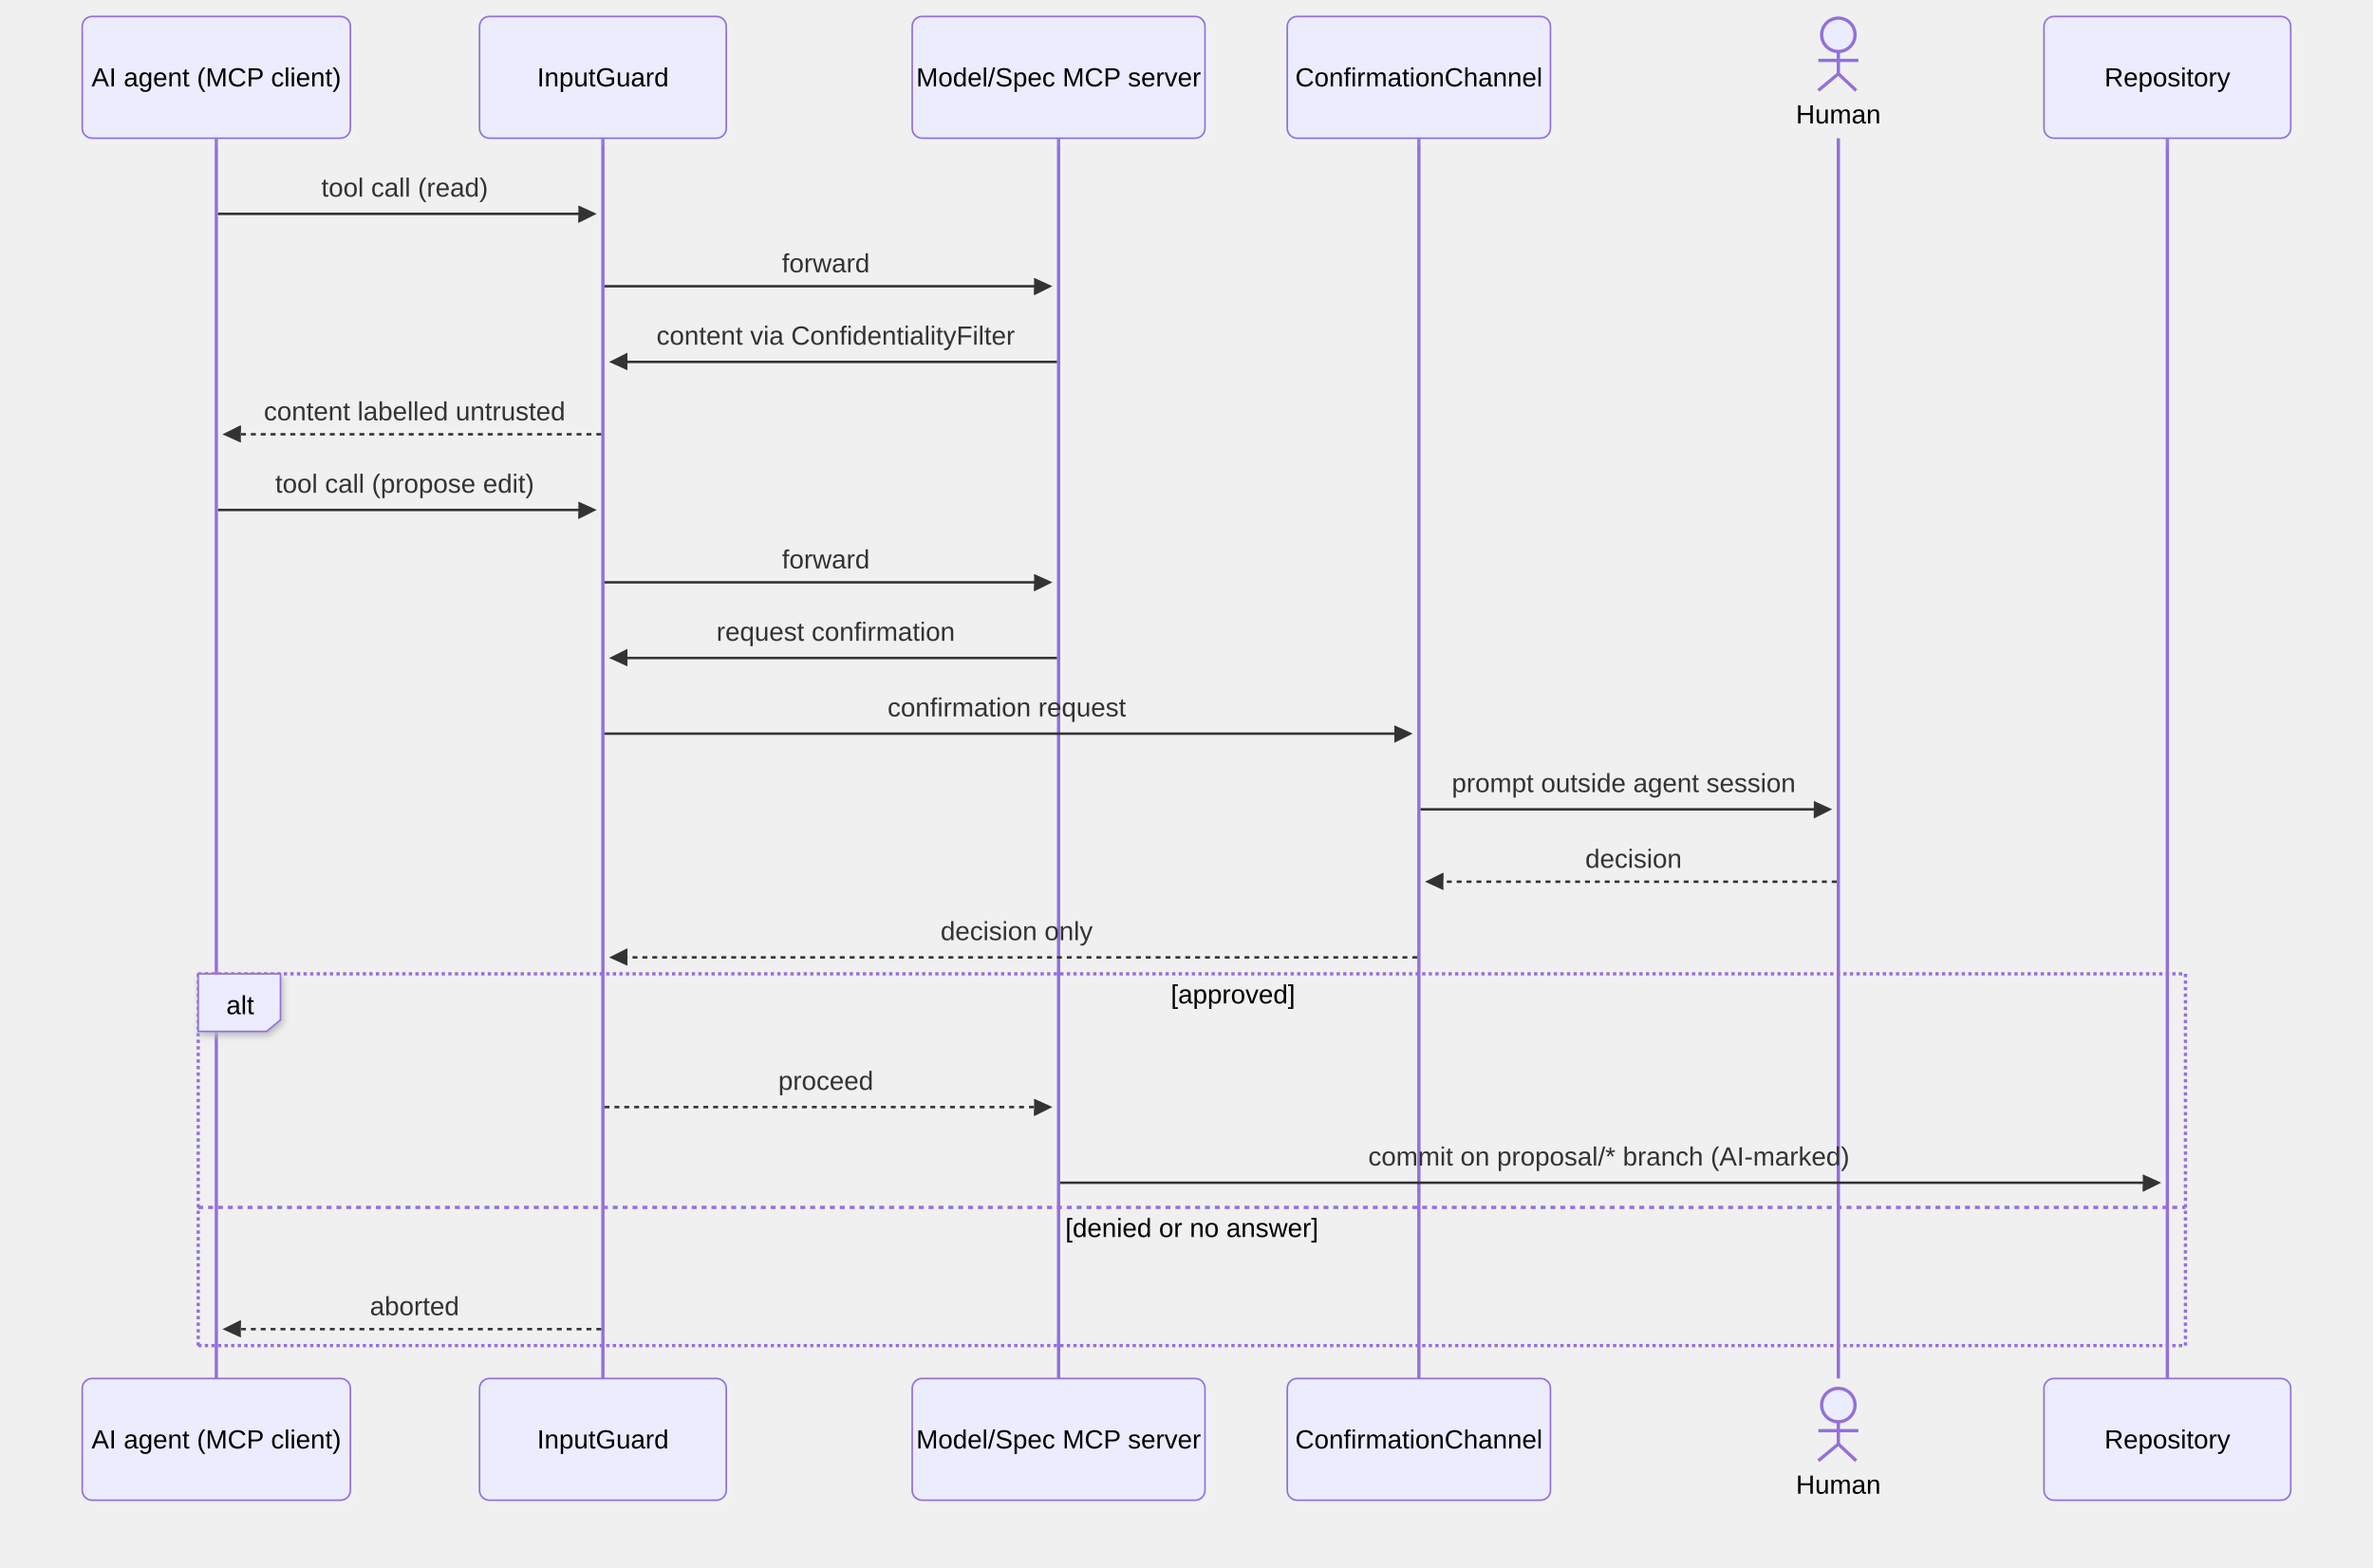
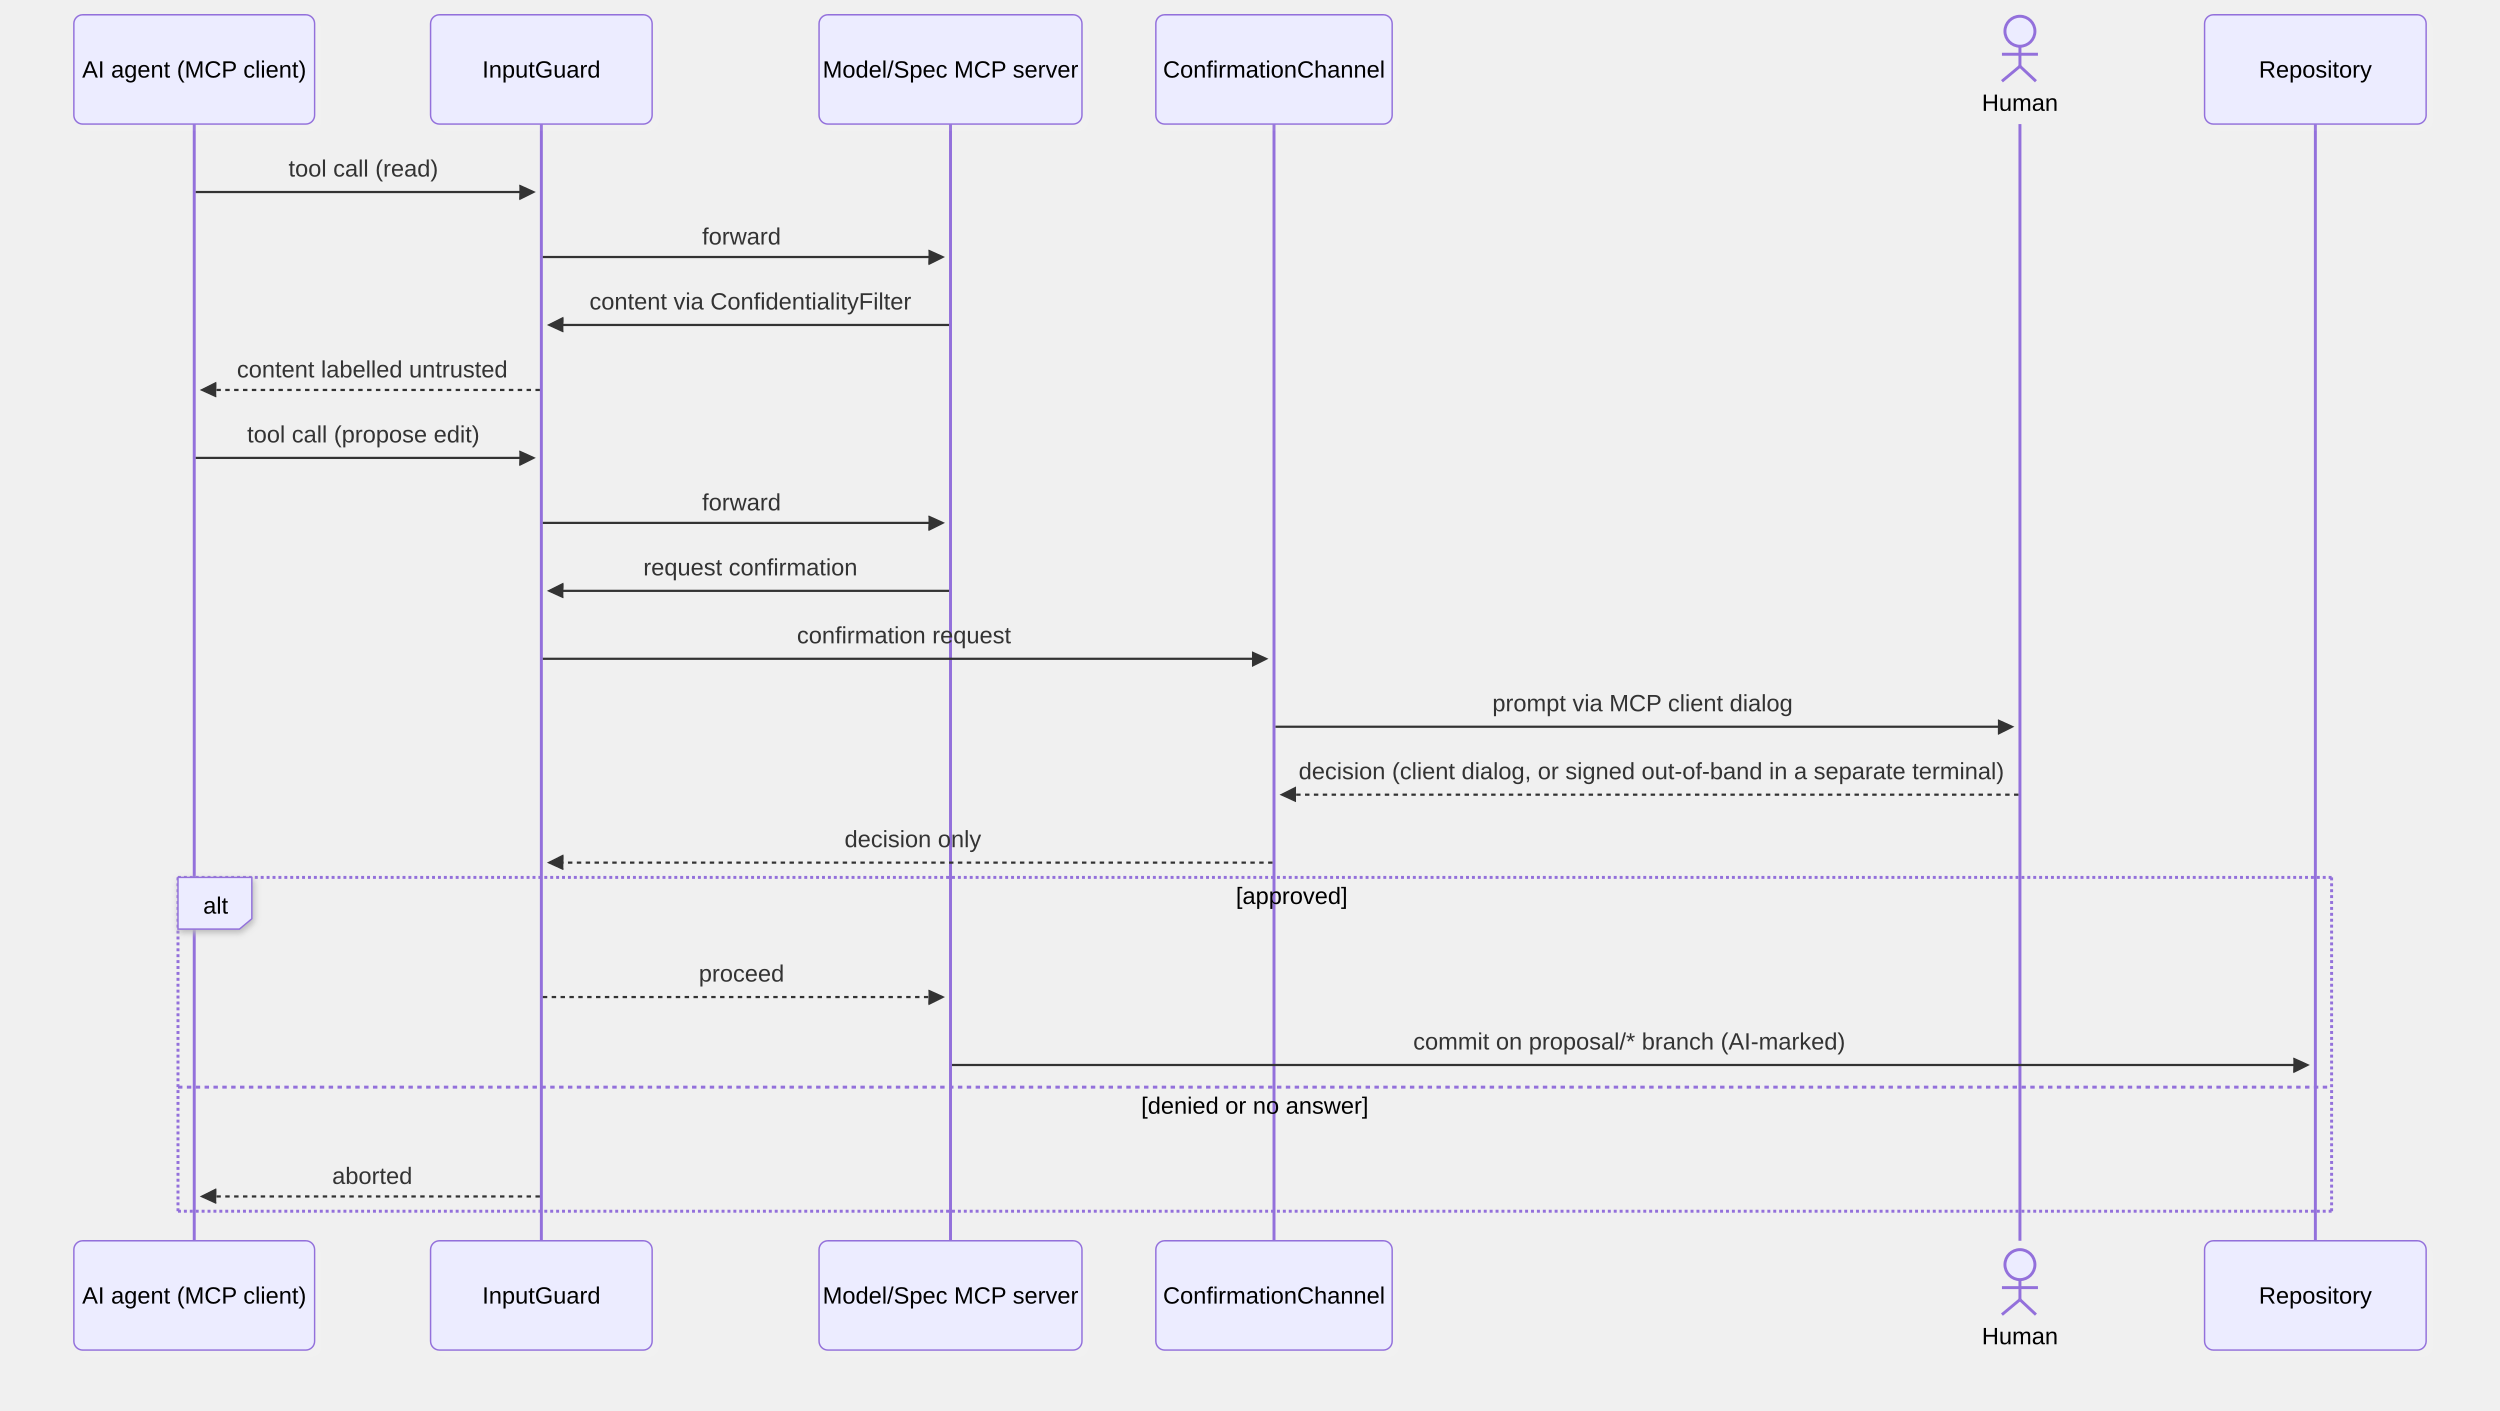
- <svg xmlns="http://www.w3.org/2000/svg" id="my-svg" width="100%" style="max-width: 1442.5px; background-color: white;" viewBox="-50 -10 1442.5 953" role="graphics-document document" aria-roledescription="sequence">
-   <g>
-     <rect x="1192.5" y="828" fill="#eaeaea" stroke="#666" width="150" height="74" name="R" rx="6" ry="6" class="actor actor-bottom" data-look="neo" filter="url(#my-svg-drop-shadow)" />
-     <text x="1267.5" y="865" dominant-baseline="central" alignment-baseline="central" class="actor actor-box" style="text-anchor: middle; font-size: 16px; font-weight: 400;">
-       <tspan x="1267.5" dy="0">Repository</tspan>
+ <svg xmlns="http://www.w3.org/2000/svg" id="my-svg" width="100%" style="max-width: 1692.5px; background-color: white;" viewBox="-50 -10 1692.5 955" role="graphics-document document" aria-roledescription="sequence">
+   <g>
+     <rect x="1442.5" y="830" fill="#eaeaea" stroke="#666" width="150" height="74" name="R" rx="6" ry="6" class="actor actor-bottom" data-look="neo" filter="url(#my-svg-drop-shadow)" />
+     <text x="1517.5" y="867" dominant-baseline="central" alignment-baseline="central" class="actor actor-box" style="text-anchor: middle; font-size: 16px; font-weight: 400;">
+       <tspan x="1517.5" dy="0">Repository</tspan>
    </text>
  </g>
  <g />
  <g>
-     <rect x="732.5" y="828" fill="#eaeaea" stroke="#666" width="160" height="74" name="C" rx="6" ry="6" class="actor actor-bottom" data-look="neo" filter="url(#my-svg-drop-shadow)" />
-     <text x="812.5" y="865" dominant-baseline="central" alignment-baseline="central" class="actor actor-box" style="text-anchor: middle; font-size: 16px; font-weight: 400;">
+     <rect x="732.5" y="830" fill="#eaeaea" stroke="#666" width="160" height="74" name="C" rx="6" ry="6" class="actor actor-bottom" data-look="neo" filter="url(#my-svg-drop-shadow)" />
+     <text x="812.5" y="867" dominant-baseline="central" alignment-baseline="central" class="actor actor-box" style="text-anchor: middle; font-size: 16px; font-weight: 400;">
      <tspan x="812.5" dy="0">ConfirmationChannel</tspan>
    </text>
  </g>
  <g>
-     <rect x="504.5" y="828" fill="#eaeaea" stroke="#666" width="178" height="74" name="S" rx="6" ry="6" class="actor actor-bottom" data-look="neo" filter="url(#my-svg-drop-shadow)" />
-     <text x="593.5" y="865" dominant-baseline="central" alignment-baseline="central" class="actor actor-box" style="text-anchor: middle; font-size: 16px; font-weight: 400;">
+     <rect x="504.5" y="830" fill="#eaeaea" stroke="#666" width="178" height="74" name="S" rx="6" ry="6" class="actor actor-bottom" data-look="neo" filter="url(#my-svg-drop-shadow)" />
+     <text x="593.5" y="867" dominant-baseline="central" alignment-baseline="central" class="actor actor-box" style="text-anchor: middle; font-size: 16px; font-weight: 400;">
      <tspan x="593.5" dy="0">Model/Spec MCP server</tspan>
    </text>
  </g>
  <g>
-     <rect x="241.5" y="828" fill="#eaeaea" stroke="#666" width="150" height="74" name="G" rx="6" ry="6" class="actor actor-bottom" data-look="neo" filter="url(#my-svg-drop-shadow)" />
-     <text x="316.5" y="865" dominant-baseline="central" alignment-baseline="central" class="actor actor-box" style="text-anchor: middle; font-size: 16px; font-weight: 400;">
+     <rect x="241.5" y="830" fill="#eaeaea" stroke="#666" width="150" height="74" name="G" rx="6" ry="6" class="actor actor-bottom" data-look="neo" filter="url(#my-svg-drop-shadow)" />
+     <text x="316.5" y="867" dominant-baseline="central" alignment-baseline="central" class="actor actor-box" style="text-anchor: middle; font-size: 16px; font-weight: 400;">
      <tspan x="316.5" dy="0">InputGuard</tspan>
    </text>
  </g>
  <g>
-     <rect x="0" y="828" fill="#eaeaea" stroke="#666" width="163" height="74" name="A" rx="6" ry="6" class="actor actor-bottom" data-look="neo" filter="url(#my-svg-drop-shadow)" />
-     <text x="81.5" y="865" dominant-baseline="central" alignment-baseline="central" class="actor actor-box" style="text-anchor: middle; font-size: 16px; font-weight: 400;">
+     <rect x="0" y="830" fill="#eaeaea" stroke="#666" width="163" height="74" name="A" rx="6" ry="6" class="actor actor-bottom" data-look="neo" filter="url(#my-svg-drop-shadow)" />
+     <text x="81.5" y="867" dominant-baseline="central" alignment-baseline="central" class="actor actor-box" style="text-anchor: middle; font-size: 16px; font-weight: 400;">
      <tspan x="81.5" dy="0">AI agent (MCP client)</tspan>
    </text>
  </g>
  <g>
-     <line id="actor5" x1="1267.5" y1="74" x2="1267.5" y2="828" class="actor-line 200" stroke-width="0.5px" stroke="#999" name="R" data-et="life-line" data-id="R" />
+     <line id="actor5" x1="1517.5" y1="74" x2="1517.5" y2="830" class="actor-line 200" stroke-width="0.5px" stroke="#999" name="R" data-et="life-line" data-id="R" />
    <g id="root-5" data-look="neo" data-et="participant" data-type="participant" data-id="R">
-       <rect x="1192.5" y="0" fill="#eaeaea" stroke="#666" width="150" height="74" name="R" rx="6" ry="6" class="actor actor-top" data-look="neo" filter="url(#my-svg-drop-shadow)" />
-       <text x="1267.5" y="37" dominant-baseline="central" alignment-baseline="central" class="actor actor-box" style="text-anchor: middle; font-size: 16px; font-weight: 400;">
-         <tspan x="1267.5" dy="0">Repository</tspan>
-       </text>
-     </g>
-   </g>
-   <g>
-     <line id="actor4" x1="1067.5" y1="74" x2="1067.5" y2="828" class="actor-line 200" stroke-width="0.5px" stroke="#999" name="H" data-et="life-line" data-id="H" />
-   </g>
-   <g>
-     <line id="actor3" x1="812.5" y1="74" x2="812.5" y2="828" class="actor-line 200" stroke-width="0.5px" stroke="#999" name="C" data-et="life-line" data-id="C" />
+       <rect x="1442.5" y="0" fill="#eaeaea" stroke="#666" width="150" height="74" name="R" rx="6" ry="6" class="actor actor-top" data-look="neo" filter="url(#my-svg-drop-shadow)" />
+       <text x="1517.5" y="37" dominant-baseline="central" alignment-baseline="central" class="actor actor-box" style="text-anchor: middle; font-size: 16px; font-weight: 400;">
+         <tspan x="1517.5" dy="0">Repository</tspan>
+       </text>
+     </g>
+   </g>
+   <g>
+     <line id="actor4" x1="1317.5" y1="74" x2="1317.5" y2="830" class="actor-line 200" stroke-width="0.5px" stroke="#999" name="H" data-et="life-line" data-id="H" />
+   </g>
+   <g>
+     <line id="actor3" x1="812.5" y1="74" x2="812.5" y2="830" class="actor-line 200" stroke-width="0.5px" stroke="#999" name="C" data-et="life-line" data-id="C" />
    <g id="root-3" data-look="neo" data-et="participant" data-type="participant" data-id="C">
      <rect x="732.5" y="0" fill="#eaeaea" stroke="#666" width="160" height="74" name="C" rx="6" ry="6" class="actor actor-top" data-look="neo" filter="url(#my-svg-drop-shadow)" />
      <text x="812.5" y="37" dominant-baseline="central" alignment-baseline="central" class="actor actor-box" style="text-anchor: middle; font-size: 16px; font-weight: 400;">
        <tspan x="812.5" dy="0">ConfirmationChannel</tspan>
      </text>
    </g>
  </g>
  <g>
-     <line id="actor2" x1="593.5" y1="74" x2="593.5" y2="828" class="actor-line 200" stroke-width="0.5px" stroke="#999" name="S" data-et="life-line" data-id="S" />
+     <line id="actor2" x1="593.5" y1="74" x2="593.5" y2="830" class="actor-line 200" stroke-width="0.5px" stroke="#999" name="S" data-et="life-line" data-id="S" />
    <g id="root-2" data-look="neo" data-et="participant" data-type="participant" data-id="S">
      <rect x="504.5" y="0" fill="#eaeaea" stroke="#666" width="178" height="74" name="S" rx="6" ry="6" class="actor actor-top" data-look="neo" filter="url(#my-svg-drop-shadow)" />
      <text x="593.5" y="37" dominant-baseline="central" alignment-baseline="central" class="actor actor-box" style="text-anchor: middle; font-size: 16px; font-weight: 400;">
        <tspan x="593.5" dy="0">Model/Spec MCP server</tspan>
      </text>
    </g>
  </g>
  <g>
-     <line id="actor1" x1="316.5" y1="74" x2="316.5" y2="828" class="actor-line 200" stroke-width="0.5px" stroke="#999" name="G" data-et="life-line" data-id="G" />
+     <line id="actor1" x1="316.5" y1="74" x2="316.5" y2="830" class="actor-line 200" stroke-width="0.5px" stroke="#999" name="G" data-et="life-line" data-id="G" />
    <g id="root-1" data-look="neo" data-et="participant" data-type="participant" data-id="G">
      <rect x="241.5" y="0" fill="#eaeaea" stroke="#666" width="150" height="74" name="G" rx="6" ry="6" class="actor actor-top" data-look="neo" filter="url(#my-svg-drop-shadow)" />
      <text x="316.5" y="37" dominant-baseline="central" alignment-baseline="central" class="actor actor-box" style="text-anchor: middle; font-size: 16px; font-weight: 400;">
        <tspan x="316.5" dy="0">InputGuard</tspan>
      </text>
    </g>
  </g>
  <g>
-     <line id="actor0" x1="81.5" y1="74" x2="81.5" y2="828" class="actor-line 200" stroke-width="0.5px" stroke="#999" name="A" data-et="life-line" data-id="A" />
+     <line id="actor0" x1="81.5" y1="74" x2="81.5" y2="830" class="actor-line 200" stroke-width="0.5px" stroke="#999" name="A" data-et="life-line" data-id="A" />
    <g id="root-0" data-look="neo" data-et="participant" data-type="participant" data-id="A">
      <rect x="0" y="0" fill="#eaeaea" stroke="#666" width="163" height="74" name="A" rx="6" ry="6" class="actor actor-top" data-look="neo" filter="url(#my-svg-drop-shadow)" />
      <text x="81.5" y="37" dominant-baseline="central" alignment-baseline="central" class="actor actor-box" style="text-anchor: middle; font-size: 16px; font-weight: 400;">
        <tspan x="81.5" dy="0">AI agent (MCP client)</tspan>
      </text>
    </g>
  </g>
  <style>#my-svg{font-family:"trebuchet ms",verdana,arial,sans-serif;font-size:16px;fill:#333;}@keyframes edge-animation-frame{from{stroke-dashoffset:0;}}@keyframes dash{to{stroke-dashoffset:0;}}#my-svg .edge-animation-slow{stroke-dasharray:9,5!important;stroke-dashoffset:900;animation:dash 50s linear infinite;stroke-linecap:round;}#my-svg .edge-animation-fast{stroke-dasharray:9,5!important;stroke-dashoffset:900;animation:dash 20s linear infinite;stroke-linecap:round;}#my-svg .error-icon{fill:#552222;}#my-svg .error-text{fill:#552222;stroke:#552222;}#my-svg .edge-thickness-normal{stroke-width:1px;}#my-svg .edge-thickness-thick{stroke-width:3.5px;}#my-svg .edge-pattern-solid{stroke-dasharray:0;}#my-svg .edge-thickness-invisible{stroke-width:0;fill:none;}#my-svg .edge-pattern-dashed{stroke-dasharray:3;}#my-svg .edge-pattern-dotted{stroke-dasharray:2;}#my-svg .marker{fill:#333333;stroke:#333333;}#my-svg .marker.cross{stroke:#333333;}#my-svg svg{font-family:"trebuchet ms",verdana,arial,sans-serif;font-size:16px;}#my-svg p{margin:0;}#my-svg .actor{stroke:#9370DB;fill:#ECECFF;stroke-width:1;}#my-svg rect.actor.outer-path[data-look="neo"]{filter:drop-shadow(1px 2px 2px rgba(185, 185, 185, 1));}#my-svg rect.note[data-look="neo"]{stroke:#aaaa33;fill:#fff5ad;filter:drop-shadow(1px 2px 2px rgba(185, 185, 185, 1));}#my-svg text.actor&gt;tspan{fill:black;stroke:none;}#my-svg .actor-line{stroke:#9370DB;}#my-svg .innerArc{stroke-width:1.5;stroke-dasharray:none;}#my-svg .messageLine0{stroke-width:1.5;stroke-dasharray:none;stroke:#333;}#my-svg .messageLine1{stroke-width:1.5;stroke-dasharray:2,2;stroke:#333;}#my-svg [id$="-arrowhead"] path{fill:#333;stroke:#333;}#my-svg .sequenceNumber{fill:white;}#my-svg [id$="-sequencenumber"]{fill:#333;}#my-svg [id$="-crosshead"] path{fill:#333;stroke:#333;}#my-svg .messageText{fill:#333;stroke:none;}#my-svg .labelBox{stroke:#9370DB;fill:#ECECFF;filter:drop-shadow(1px 2px 2px rgba(185, 185, 185, 1));}#my-svg .labelText,#my-svg .labelText&gt;tspan{fill:black;stroke:none;}#my-svg .loopText,#my-svg .loopText&gt;tspan{fill:black;stroke:none;}#my-svg .sectionTitle,#my-svg .sectionTitle&gt;tspan{fill:black;stroke:none;}#my-svg .loopLine{stroke-width:2px;stroke-dasharray:2,2;stroke:#9370DB;fill:#9370DB;}#my-svg .note{stroke:#aaaa33;fill:#fff5ad;}#my-svg .noteText,#my-svg .noteText&gt;tspan{fill:black;stroke:none;}#my-svg .activation0{fill:#f4f4f4;stroke:#666;}#my-svg .activation1{fill:#f4f4f4;stroke:#666;}#my-svg .activation2{fill:#f4f4f4;stroke:#666;}#my-svg .actorPopupMenu{position:absolute;}#my-svg .actorPopupMenuPanel{position:absolute;fill:#ECECFF;box-shadow:0px 8px 16px 0px rgba(0,0,0,0.2);filter:drop-shadow(3px 5px 2px rgb(0 0 0 / 0.4));}#my-svg .actor-man circle,#my-svg line{fill:#ECECFF;stroke-width:2px;}#my-svg g rect.rect{filter:drop-shadow(1px 2px 2px rgba(185, 185, 185, 1));stroke:#9370DB;}#my-svg .node .neo-node{stroke:#9370DB;}#my-svg [data-look="neo"].node rect,#my-svg [data-look="neo"].cluster rect,#my-svg [data-look="neo"].node polygon{stroke:#9370DB;filter:drop-shadow(1px 2px 2px rgba(185, 185, 185, 1));}#my-svg [data-look="neo"].swimlane.cluster rect{filter:none;}#my-svg [data-look="neo"].node path{stroke:#9370DB;stroke-width:1px;}#my-svg [data-look="neo"].node .outer-path{filter:drop-shadow(1px 2px 2px rgba(185, 185, 185, 1));}#my-svg [data-look="neo"].node .neo-line path{stroke:#9370DB;filter:none;}#my-svg [data-look="neo"].node circle{stroke:#9370DB;filter:drop-shadow(1px 2px 2px rgba(185, 185, 185, 1));}#my-svg [data-look="neo"].node circle .state-start{fill:#000000;}#my-svg [data-look="neo"].icon-shape .icon{fill:#9370DB;filter:drop-shadow(1px 2px 2px rgba(185, 185, 185, 1));}#my-svg [data-look="neo"].icon-shape .icon-neo path{stroke:#9370DB;filter:drop-shadow(1px 2px 2px rgba(185, 185, 185, 1));}#my-svg :root{--mermaid-font-family:"trebuchet ms",verdana,arial,sans-serif;}</style>
  <g />
  <defs>
    <symbol id="my-svg-computer" width="24" height="24">
      <path transform="scale(.5)" d="M2 2v13h20v-13h-20zm18 11h-16v-9h16v9zm-10.228 6l.466-1h3.524l.467 1h-4.457zm14.228 3h-24l2-6h2.104l-1.33 4h18.45l-1.297-4h2.073l2 6zm-5-10h-14v-7h14v7z" />
    </symbol>
  </defs>
  <defs>
    <symbol id="my-svg-database" fill-rule="evenodd" clip-rule="evenodd">
      <path transform="scale(.5)" d="M12.258.001l.256.004.255.005.253.008.251.01.249.012.247.015.246.016.242.019.241.02.239.023.236.024.233.027.231.028.229.031.225.032.223.034.22.036.217.038.214.04.211.041.208.043.205.045.201.046.198.048.194.05.191.051.187.053.183.054.18.056.175.057.172.059.168.06.163.061.16.063.155.064.15.066.074.033.073.033.071.034.07.034.069.035.068.035.067.035.066.035.064.036.064.036.062.036.06.036.06.037.058.037.058.037.055.038.055.038.053.038.052.038.051.039.05.039.048.039.047.039.045.04.044.04.043.04.041.04.04.041.039.041.037.041.036.041.034.041.033.042.032.042.03.042.029.042.027.042.026.043.024.043.023.043.021.043.02.043.018.044.017.043.015.044.013.044.012.044.011.045.009.044.007.045.006.045.004.045.002.045.001.045v17l-.001.045-.002.045-.004.045-.006.045-.007.045-.009.044-.011.045-.012.044-.013.044-.015.044-.017.043-.018.044-.02.043-.021.043-.023.043-.024.043-.026.043-.027.042-.029.042-.03.042-.032.042-.033.042-.034.041-.036.041-.037.041-.039.041-.04.041-.041.04-.043.04-.044.04-.045.04-.047.039-.048.039-.05.039-.051.039-.052.038-.053.038-.055.038-.055.038-.058.037-.058.037-.06.037-.06.036-.062.036-.064.036-.064.036-.066.035-.067.035-.068.035-.069.035-.07.034-.071.034-.073.033-.074.033-.15.066-.155.064-.16.063-.163.061-.168.06-.172.059-.175.057-.18.056-.183.054-.187.053-.191.051-.194.05-.198.048-.201.046-.205.045-.208.043-.211.041-.214.04-.217.038-.22.036-.223.034-.225.032-.229.031-.231.028-.233.027-.236.024-.239.023-.241.02-.242.019-.246.016-.247.015-.249.012-.251.01-.253.008-.255.005-.256.004-.258.001-.258-.001-.256-.004-.255-.005-.253-.008-.251-.01-.249-.012-.247-.015-.245-.016-.243-.019-.241-.02-.238-.023-.236-.024-.234-.027-.231-.028-.228-.031-.226-.032-.223-.034-.22-.036-.217-.038-.214-.04-.211-.041-.208-.043-.204-.045-.201-.046-.198-.048-.195-.05-.19-.051-.187-.053-.184-.054-.179-.056-.176-.057-.172-.059-.167-.06-.164-.061-.159-.063-.155-.064-.151-.066-.074-.033-.072-.033-.072-.034-.07-.034-.069-.035-.068-.035-.067-.035-.066-.035-.064-.036-.063-.036-.062-.036-.061-.036-.06-.037-.058-.037-.057-.037-.056-.038-.055-.038-.053-.038-.052-.038-.051-.039-.049-.039-.049-.039-.046-.039-.046-.04-.044-.04-.043-.04-.041-.04-.04-.041-.039-.041-.037-.041-.036-.041-.034-.041-.033-.042-.032-.042-.03-.042-.029-.042-.027-.042-.026-.043-.024-.043-.023-.043-.021-.043-.02-.043-.018-.044-.017-.043-.015-.044-.013-.044-.012-.044-.011-.045-.009-.044-.007-.045-.006-.045-.004-.045-.002-.045-.001-.045v-17l.001-.045.002-.045.004-.045.006-.045.007-.045.009-.044.011-.045.012-.044.013-.044.015-.044.017-.043.018-.044.02-.043.021-.043.023-.043.024-.043.026-.043.027-.042.029-.042.03-.042.032-.042.033-.042.034-.041.036-.041.037-.041.039-.041.04-.041.041-.04.043-.04.044-.04.046-.04.046-.039.049-.039.049-.039.051-.039.052-.038.053-.038.055-.038.056-.038.057-.037.058-.037.06-.037.061-.036.062-.036.063-.036.064-.036.066-.035.067-.035.068-.035.069-.035.07-.034.072-.034.072-.033.074-.033.151-.066.155-.064.159-.063.164-.061.167-.06.172-.059.176-.057.179-.056.184-.054.187-.053.19-.051.195-.05.198-.048.201-.046.204-.045.208-.043.211-.041.214-.04.217-.038.22-.036.223-.034.226-.032.228-.031.231-.028.234-.027.236-.024.238-.023.241-.02.243-.019.245-.016.247-.015.249-.012.251-.01.253-.008.255-.005.256-.004.258-.001.258.001zm-9.258 20.499v.01l.001.021.003.021.004.022.005.021.006.022.007.022.009.023.01.022.011.023.012.023.013.023.015.023.016.024.017.023.018.024.019.024.021.024.022.025.023.024.024.025.052.049.056.05.061.051.066.051.07.051.075.051.079.052.084.052.088.052.092.052.097.052.102.051.105.052.11.052.114.051.119.051.123.051.127.05.131.05.135.05.139.048.144.049.147.047.152.047.155.047.16.045.163.045.167.043.171.043.176.041.178.041.183.039.187.039.19.037.194.035.197.035.202.033.204.031.209.03.212.029.216.027.219.025.222.024.226.021.23.02.233.018.236.016.24.015.243.012.246.01.249.008.253.005.256.004.259.001.26-.001.257-.004.254-.005.25-.008.247-.011.244-.012.241-.014.237-.016.233-.018.231-.021.226-.021.224-.024.22-.026.216-.027.212-.028.21-.031.205-.031.202-.034.198-.034.194-.036.191-.037.187-.039.183-.04.179-.04.175-.042.172-.043.168-.044.163-.045.16-.046.155-.046.152-.047.148-.048.143-.049.139-.049.136-.05.131-.05.126-.05.123-.051.118-.052.114-.051.11-.052.106-.052.101-.052.096-.052.092-.052.088-.053.083-.051.079-.052.074-.052.07-.051.065-.051.06-.051.056-.05.051-.05.023-.024.023-.025.021-.024.02-.024.019-.024.018-.024.017-.024.015-.023.014-.024.013-.023.012-.023.01-.023.01-.022.008-.022.006-.022.006-.022.004-.022.004-.021.001-.021.001-.021v-4.127l-.077.055-.08.053-.083.054-.085.053-.087.052-.09.052-.093.051-.095.05-.097.05-.1.049-.102.049-.105.048-.106.047-.109.047-.111.046-.114.045-.115.045-.118.044-.12.043-.122.042-.124.042-.126.041-.128.04-.13.04-.132.038-.134.038-.135.037-.138.037-.139.035-.142.035-.143.034-.144.033-.147.032-.148.031-.15.03-.151.03-.153.029-.154.027-.156.027-.158.026-.159.025-.161.024-.162.023-.163.022-.165.021-.166.02-.167.019-.169.018-.169.017-.171.016-.173.015-.173.014-.175.013-.175.012-.177.011-.178.01-.179.008-.179.008-.181.006-.182.005-.182.004-.184.003-.184.002h-.37l-.184-.002-.184-.003-.182-.004-.182-.005-.181-.006-.179-.008-.179-.008-.178-.01-.176-.011-.176-.012-.175-.013-.173-.014-.172-.015-.171-.016-.17-.017-.169-.018-.167-.019-.166-.02-.165-.021-.163-.022-.162-.023-.161-.024-.159-.025-.157-.026-.156-.027-.155-.027-.153-.029-.151-.03-.15-.03-.148-.031-.146-.032-.145-.033-.143-.034-.141-.035-.14-.035-.137-.037-.136-.037-.134-.038-.132-.038-.13-.04-.128-.04-.126-.041-.124-.042-.122-.042-.12-.044-.117-.043-.116-.045-.113-.045-.112-.046-.109-.047-.106-.047-.105-.048-.102-.049-.1-.049-.097-.05-.095-.05-.093-.052-.09-.051-.087-.052-.085-.053-.083-.054-.08-.054-.077-.054v4.127zm0-5.654v.011l.001.021.003.021.004.021.005.022.006.022.007.022.009.022.01.022.011.023.012.023.013.023.015.024.016.023.017.024.018.024.019.024.021.024.022.024.023.025.024.024.052.05.056.05.061.05.066.051.07.051.075.052.079.051.084.052.088.052.092.052.097.052.102.052.105.052.11.051.114.051.119.052.123.05.127.051.131.05.135.049.139.049.144.048.147.048.152.047.155.046.16.045.163.045.167.044.171.042.176.042.178.04.183.04.187.038.19.037.194.036.197.034.202.033.204.032.209.03.212.028.216.027.219.025.222.024.226.022.23.02.233.018.236.016.24.014.243.012.246.01.249.008.253.006.256.003.259.001.26-.001.257-.003.254-.006.25-.008.247-.01.244-.012.241-.015.237-.016.233-.018.231-.02.226-.022.224-.024.22-.025.216-.027.212-.029.21-.03.205-.032.202-.033.198-.035.194-.036.191-.037.187-.039.183-.039.179-.041.175-.042.172-.043.168-.044.163-.045.16-.045.155-.047.152-.047.148-.048.143-.048.139-.05.136-.049.131-.05.126-.051.123-.051.118-.051.114-.052.11-.052.106-.052.101-.052.096-.052.092-.052.088-.052.083-.052.079-.052.074-.051.07-.052.065-.051.06-.05.056-.051.051-.049.023-.025.023-.024.021-.025.02-.024.019-.024.018-.024.017-.024.015-.023.014-.023.013-.024.012-.022.01-.023.01-.023.008-.022.006-.022.006-.022.004-.021.004-.022.001-.021.001-.021v-4.139l-.077.054-.08.054-.083.054-.085.052-.087.053-.09.051-.093.051-.095.051-.097.05-.1.049-.102.049-.105.048-.106.047-.109.047-.111.046-.114.045-.115.044-.118.044-.12.044-.122.042-.124.042-.126.041-.128.04-.13.039-.132.039-.134.038-.135.037-.138.036-.139.036-.142.035-.143.033-.144.033-.147.033-.148.031-.15.03-.151.03-.153.028-.154.028-.156.027-.158.026-.159.025-.161.024-.162.023-.163.022-.165.021-.166.02-.167.019-.169.018-.169.017-.171.016-.173.015-.173.014-.175.013-.175.012-.177.011-.178.009-.179.009-.179.007-.181.007-.182.005-.182.004-.184.003-.184.002h-.37l-.184-.002-.184-.003-.182-.004-.182-.005-.181-.007-.179-.007-.179-.009-.178-.009-.176-.011-.176-.012-.175-.013-.173-.014-.172-.015-.171-.016-.17-.017-.169-.018-.167-.019-.166-.02-.165-.021-.163-.022-.162-.023-.161-.024-.159-.025-.157-.026-.156-.027-.155-.028-.153-.028-.151-.03-.15-.03-.148-.031-.146-.033-.145-.033-.143-.033-.141-.035-.14-.036-.137-.036-.136-.037-.134-.038-.132-.039-.13-.039-.128-.04-.126-.041-.124-.042-.122-.043-.12-.043-.117-.044-.116-.044-.113-.046-.112-.046-.109-.046-.106-.047-.105-.048-.102-.049-.1-.049-.097-.05-.095-.051-.093-.051-.09-.051-.087-.053-.085-.052-.083-.054-.08-.054-.077-.054v4.139zm0-5.666v.011l.001.02.003.022.004.021.005.022.006.021.007.022.009.023.01.022.011.023.012.023.013.023.015.023.016.024.017.024.018.023.019.024.021.025.022.024.023.024.024.025.052.05.056.05.061.05.066.051.07.051.075.052.079.051.084.052.088.052.092.052.097.052.102.052.105.051.11.052.114.051.119.051.123.051.127.05.131.05.135.05.139.049.144.048.147.048.152.047.155.046.16.045.163.045.167.043.171.043.176.042.178.04.183.04.187.038.19.037.194.036.197.034.202.033.204.032.209.03.212.028.216.027.219.025.222.024.226.021.23.02.233.018.236.017.24.014.243.012.246.01.249.008.253.006.256.003.259.001.26-.001.257-.003.254-.006.25-.008.247-.01.244-.013.241-.014.237-.016.233-.018.231-.02.226-.022.224-.024.22-.025.216-.027.212-.029.21-.03.205-.032.202-.033.198-.035.194-.036.191-.037.187-.039.183-.039.179-.041.175-.042.172-.043.168-.044.163-.045.16-.045.155-.047.152-.047.148-.048.143-.049.139-.049.136-.049.131-.051.126-.05.123-.051.118-.052.114-.051.11-.052.106-.052.101-.052.096-.052.092-.052.088-.052.083-.052.079-.052.074-.052.07-.051.065-.051.06-.051.056-.05.051-.049.023-.025.023-.025.021-.024.02-.024.019-.024.018-.024.017-.024.015-.023.014-.024.013-.023.012-.023.01-.022.01-.023.008-.022.006-.022.006-.022.004-.022.004-.021.001-.021.001-.021v-4.153l-.077.054-.08.054-.083.053-.085.053-.087.053-.09.051-.093.051-.095.051-.097.05-.1.049-.102.048-.105.048-.106.048-.109.046-.111.046-.114.046-.115.044-.118.044-.12.043-.122.043-.124.042-.126.041-.128.04-.13.039-.132.039-.134.038-.135.037-.138.036-.139.036-.142.034-.143.034-.144.033-.147.032-.148.032-.15.03-.151.03-.153.028-.154.028-.156.027-.158.026-.159.024-.161.024-.162.023-.163.023-.165.021-.166.02-.167.019-.169.018-.169.017-.171.016-.173.015-.173.014-.175.013-.175.012-.177.01-.178.01-.179.009-.179.007-.181.006-.182.006-.182.004-.184.003-.184.001-.185.001-.185-.001-.184-.001-.184-.003-.182-.004-.182-.006-.181-.006-.179-.007-.179-.009-.178-.01-.176-.01-.176-.012-.175-.013-.173-.014-.172-.015-.171-.016-.17-.017-.169-.018-.167-.019-.166-.02-.165-.021-.163-.023-.162-.023-.161-.024-.159-.024-.157-.026-.156-.027-.155-.028-.153-.028-.151-.03-.15-.03-.148-.032-.146-.032-.145-.033-.143-.034-.141-.034-.14-.036-.137-.036-.136-.037-.134-.038-.132-.039-.13-.039-.128-.041-.126-.041-.124-.041-.122-.043-.12-.043-.117-.044-.116-.044-.113-.046-.112-.046-.109-.046-.106-.048-.105-.048-.102-.048-.1-.05-.097-.049-.095-.051-.093-.051-.09-.052-.087-.052-.085-.053-.083-.053-.08-.054-.077-.054v4.153zm8.74-8.179l-.257.004-.254.005-.25.008-.247.011-.244.012-.241.014-.237.016-.233.018-.231.021-.226.022-.224.023-.22.026-.216.027-.212.028-.21.031-.205.032-.202.033-.198.034-.194.036-.191.038-.187.038-.183.04-.179.041-.175.042-.172.043-.168.043-.163.045-.16.046-.155.046-.152.048-.148.048-.143.048-.139.049-.136.05-.131.05-.126.051-.123.051-.118.051-.114.052-.11.052-.106.052-.101.052-.096.052-.092.052-.088.052-.083.052-.079.052-.074.051-.07.052-.065.051-.06.05-.056.05-.051.05-.023.025-.023.024-.021.024-.02.025-.019.024-.018.024-.017.023-.015.024-.014.023-.013.023-.012.023-.01.023-.01.022-.008.022-.006.023-.006.021-.004.022-.004.021-.001.021-.001.021.001.021.001.021.004.021.004.022.006.021.006.023.008.022.01.022.01.023.012.023.013.023.014.023.015.024.017.023.018.024.019.024.02.025.021.024.023.024.023.025.051.05.056.05.06.05.065.051.07.052.074.051.079.052.083.052.088.052.092.052.096.052.101.052.106.052.11.052.114.052.118.051.123.051.126.051.131.05.136.05.139.049.143.048.148.048.152.048.155.046.16.046.163.045.168.043.172.043.175.042.179.041.183.04.187.038.191.038.194.036.198.034.202.033.205.032.21.031.212.028.216.027.22.026.224.023.226.022.231.021.233.018.237.016.241.014.244.012.247.011.25.008.254.005.257.004.26.001.26-.001.257-.004.254-.005.25-.008.247-.011.244-.012.241-.014.237-.016.233-.018.231-.021.226-.022.224-.023.22-.026.216-.027.212-.028.21-.031.205-.032.202-.033.198-.034.194-.036.191-.038.187-.038.183-.04.179-.041.175-.042.172-.043.168-.043.163-.045.16-.046.155-.046.152-.048.148-.048.143-.048.139-.049.136-.05.131-.05.126-.051.123-.051.118-.051.114-.052.11-.052.106-.052.101-.052.096-.052.092-.052.088-.052.083-.052.079-.052.074-.051.07-.052.065-.051.06-.05.056-.05.051-.05.023-.025.023-.024.021-.024.02-.025.019-.024.018-.024.017-.023.015-.024.014-.023.013-.023.012-.023.01-.023.01-.022.008-.022.006-.023.006-.021.004-.022.004-.021.001-.021.001-.021-.001-.021-.001-.021-.004-.021-.004-.022-.006-.021-.006-.023-.008-.022-.01-.022-.01-.023-.012-.023-.013-.023-.014-.023-.015-.024-.017-.023-.018-.024-.019-.024-.02-.025-.021-.024-.023-.024-.023-.025-.051-.05-.056-.05-.06-.05-.065-.051-.07-.052-.074-.051-.079-.052-.083-.052-.088-.052-.092-.052-.096-.052-.101-.052-.106-.052-.11-.052-.114-.052-.118-.051-.123-.051-.126-.051-.131-.05-.136-.05-.139-.049-.143-.048-.148-.048-.152-.048-.155-.046-.16-.046-.163-.045-.168-.043-.172-.043-.175-.042-.179-.041-.183-.04-.187-.038-.191-.038-.194-.036-.198-.034-.202-.033-.205-.032-.21-.031-.212-.028-.216-.027-.22-.026-.224-.023-.226-.022-.231-.021-.233-.018-.237-.016-.241-.014-.244-.012-.247-.011-.25-.008-.254-.005-.257-.004-.26-.001-.26.001z" />
    </symbol>
  </defs>
  <defs>
    <symbol id="my-svg-clock" width="24" height="24">
      <path transform="scale(.5)" d="M12 2c5.514 0 10 4.486 10 10s-4.486 10-10 10-10-4.486-10-10 4.486-10 10-10zm0-2c-6.627 0-12 5.373-12 12s5.373 12 12 12 12-5.373 12-12-5.373-12-12-12zm5.848 12.459c.202.038.202.333.001.372-1.907.361-6.045 1.111-6.547 1.111-.719 0-1.301-.582-1.301-1.301 0-.512.77-5.447 1.125-7.445.034-.192.312-.181.343.014l.985 6.238 5.394 1.011z" />
    </symbol>
  </defs>
  <defs>
    <marker id="my-svg-arrowhead" refX="7.9" refY="5" markerUnits="userSpaceOnUse" markerWidth="12" markerHeight="12" orient="auto-start-reverse">
      <path d="M -1 0 L 10 5 L 0 10 z" />
    </marker>
  </defs>
  <defs>
    <marker id="my-svg-crosshead" markerWidth="15" markerHeight="8" orient="auto" refX="4" refY="4.5">
      <path fill="none" stroke="#000000" stroke-width="1pt" d="M 1,2 L 6,7 M 6,2 L 1,7" style="stroke-dasharray: 0, 0;" />
    </marker>
  </defs>
  <defs>
    <marker id="my-svg-filled-head" refX="15.5" refY="7" markerWidth="20" markerHeight="28" orient="auto">
      <path d="M 18,7 L9,13 L14,7 L9,1 Z" />
    </marker>
  </defs>
  <defs>
    <marker id="my-svg-sequencenumber" refX="15" refY="15" markerWidth="60" markerHeight="40" orient="auto">
      <circle cx="15" cy="15" r="6" />
    </marker>
  </defs>
  <defs>
    <marker id="my-svg-solidTopArrowHead" refX="7.9" refY="7.25" markerUnits="userSpaceOnUse" markerWidth="12" markerHeight="12" orient="auto-start-reverse">
      <path d="M 0 0 L 10 8 L 0 8 z" />
    </marker>
  </defs>
  <defs>
    <marker id="my-svg-solidBottomArrowHead" refX="7.9" refY="0.75" markerUnits="userSpaceOnUse" markerWidth="12" markerHeight="12" orient="auto-start-reverse">
      <path d="M 0 0 L 10 0 L 0 8 z" />
    </marker>
  </defs>
  <defs>
    <marker id="my-svg-stickTopArrowHead" refX="7.5" refY="7" markerUnits="userSpaceOnUse" markerWidth="12" markerHeight="12" orient="auto-start-reverse">
      <path d="M 0 0 L 7 7" stroke="black" stroke-width="1.5" fill="none" />
    </marker>
  </defs>
  <defs>
    <marker id="my-svg-stickBottomArrowHead" refX="7.5" refY="0" markerUnits="userSpaceOnUse" markerWidth="12" markerHeight="12" orient="auto-start-reverse">
      <path d="M 0 7 L 7 0" stroke="black" stroke-width="1.5" fill="none" />
    </marker>
  </defs>
  <defs>
    <filter id="my-svg-drop-shadow" height="130%" width="130%">
      <feDropShadow dx="4" dy="4" stdDeviation="0" flood-opacity="0.06" flood-color="#FFFFFF" />
    </filter>
  </defs>
  <g data-et="control-structure" data-id="i16">
-     <line x1="70.5" y1="582" x2="1278.5" y2="582" class="loopLine" />
-     <line x1="1278.5" y1="582" x2="1278.5" y2="808" class="loopLine" />
-     <line x1="70.5" y1="808" x2="1278.5" y2="808" class="loopLine" />
-     <line x1="70.5" y1="582" x2="70.5" y2="808" class="loopLine" />
-     <line x1="70.5" y1="724" x2="1278.5" y2="724" class="loopLine" style="stroke-dasharray: 3, 3;" />
-     <polygon points="70.5,582 120.5,582 120.5,610 112.1,617 70.5,617" class="labelBox" />
-     <text x="96" y="602" text-anchor="middle" dominant-baseline="middle" alignment-baseline="middle" class="labelText" style="font-size: 16px; font-weight: 400;">alt</text>
-     <text x="699.5" y="600" text-anchor="middle" class="loopText" style="font-size: 16px; font-weight: 400;">
-       <tspan x="699.5">[approved]</tspan>
-     </text>
-     <text x="674.5" y="742" text-anchor="middle" class="sectionTitle" style="font-size: 16px; font-weight: 400;">[denied or no answer]</text>
+     <line x1="70.5" y1="584" x2="1528.5" y2="584" class="loopLine" />
+     <line x1="1528.5" y1="584" x2="1528.5" y2="810" class="loopLine" />
+     <line x1="70.5" y1="810" x2="1528.5" y2="810" class="loopLine" />
+     <line x1="70.5" y1="584" x2="70.5" y2="810" class="loopLine" />
+     <line x1="70.5" y1="726" x2="1528.5" y2="726" class="loopLine" style="stroke-dasharray: 3, 3;" />
+     <polygon points="70.5,584 120.5,584 120.5,612 112.1,619 70.5,619" class="labelBox" />
+     <text x="96" y="604" text-anchor="middle" dominant-baseline="middle" alignment-baseline="middle" class="labelText" style="font-size: 16px; font-weight: 400;">alt</text>
+     <text x="824.5" y="602" text-anchor="middle" class="loopText" style="font-size: 16px; font-weight: 400;">
+       <tspan x="824.5">[approved]</tspan>
+     </text>
+     <text x="799.5" y="744" text-anchor="middle" class="sectionTitle" style="font-size: 16px; font-weight: 400;">[denied or no answer]</text>
  </g>
  <g class="actor-man actor-top" name="H" data-et="participant" data-type="actor" data-id="H" style="stroke: rgb(147, 112, 219);">
-     <line id="actor-man-torso4" x1="1067.5" y1="21.308" x2="1067.5" y2="34.846" />
-     <line id="actor-man-arms4" x1="1055.315" y1="26.723" x2="1079.685" y2="26.723" />
-     <line x1="1055.315" y1="45" x2="1067.5" y2="34.846" />
-     <line x1="1067.5" y1="34.846" x2="1078.331" y2="45" />
-     <circle cx="1067.5" cy="11.154" r="10.154" width="150" height="74" />
-     <text x="1067.5" y="59.5" dominant-baseline="central" alignment-baseline="central" class="actor actor-man" style="text-anchor: middle; font-size: 16px; font-weight: 400;">
-       <tspan x="1067.5" dy="0">Human</tspan>
+     <line id="actor-man-torso4" x1="1317.5" y1="21.308" x2="1317.5" y2="34.846" />
+     <line id="actor-man-arms4" x1="1305.315" y1="26.723" x2="1329.685" y2="26.723" />
+     <line x1="1305.315" y1="45" x2="1317.5" y2="34.846" />
+     <line x1="1317.5" y1="34.846" x2="1328.331" y2="45" />
+     <circle cx="1317.5" cy="11.154" r="10.154" width="150" height="74" />
+     <text x="1317.5" y="59.5" dominant-baseline="central" alignment-baseline="central" class="actor actor-man" style="text-anchor: middle; font-size: 16px; font-weight: 400;">
+       <tspan x="1317.5" dy="0">Human</tspan>
    </text>
  </g>
  <text x="196" y="89" text-anchor="middle" dominant-baseline="middle" alignment-baseline="middle" class="messageText" dy="1em" style="font-size: 16px; font-weight: 400;">tool call (read)</text>
  <line x1="82.5" y1="120" x2="309.5" y2="120" class="messageLine0" data-et="message" data-id="i0" data-from="A" data-to="G" stroke-width="2" stroke="none" marker-end="url(#my-svg-arrowhead)" style="fill: none;" />
  <text x="452" y="135" text-anchor="middle" dominant-baseline="middle" alignment-baseline="middle" class="messageText" dy="1em" style="font-size: 16px; font-weight: 400;">forward</text>
  <line x1="317.5" y1="164" x2="586.5" y2="164" class="messageLine0" data-et="message" data-id="i1" data-from="G" data-to="S" stroke-width="2" stroke="none" marker-end="url(#my-svg-arrowhead)" style="fill: none;" />
  <text x="458" y="179" text-anchor="middle" dominant-baseline="middle" alignment-baseline="middle" class="messageText" dy="1em" style="font-size: 16px; font-weight: 400;">content via ConfidentialityFilter</text>
  <line x1="592.5" y1="210" x2="323.5" y2="210" class="messageLine0" data-et="message" data-id="i2" data-from="S" data-to="G" stroke-width="2" stroke="none" marker-end="url(#my-svg-arrowhead)" style="fill: none;" />
  <text x="202" y="225" text-anchor="middle" dominant-baseline="middle" alignment-baseline="middle" class="messageText" dy="1em" style="font-size: 16px; font-weight: 400;">content labelled untrusted</text>
  <line x1="315.5" y1="254" x2="88.5" y2="254" class="messageLine1" data-et="message" data-id="i3" data-from="G" data-to="A" stroke-width="2" stroke="none" marker-end="url(#my-svg-arrowhead)" style="stroke-dasharray: 3, 3; fill: none;" />
  <text x="196" y="269" text-anchor="middle" dominant-baseline="middle" alignment-baseline="middle" class="messageText" dy="1em" style="font-size: 16px; font-weight: 400;">tool call (propose edit)</text>
  <line x1="82.5" y1="300" x2="309.5" y2="300" class="messageLine0" data-et="message" data-id="i4" data-from="A" data-to="G" stroke-width="2" stroke="none" marker-end="url(#my-svg-arrowhead)" style="fill: none;" />
  <text x="452" y="315" text-anchor="middle" dominant-baseline="middle" alignment-baseline="middle" class="messageText" dy="1em" style="font-size: 16px; font-weight: 400;">forward</text>
  <line x1="317.5" y1="344" x2="586.5" y2="344" class="messageLine0" data-et="message" data-id="i5" data-from="G" data-to="S" stroke-width="2" stroke="none" marker-end="url(#my-svg-arrowhead)" style="fill: none;" />
  <text x="458" y="359" text-anchor="middle" dominant-baseline="middle" alignment-baseline="middle" class="messageText" dy="1em" style="font-size: 16px; font-weight: 400;">request confirmation</text>
  <line x1="592.5" y1="390" x2="323.5" y2="390" class="messageLine0" data-et="message" data-id="i6" data-from="S" data-to="G" stroke-width="2" stroke="none" marker-end="url(#my-svg-arrowhead)" style="fill: none;" />
  <text x="562" y="405" text-anchor="middle" dominant-baseline="middle" alignment-baseline="middle" class="messageText" dy="1em" style="font-size: 16px; font-weight: 400;">confirmation request</text>
  <line x1="317.5" y1="436" x2="805.5" y2="436" class="messageLine0" data-et="message" data-id="i7" data-from="G" data-to="C" stroke-width="2" stroke="none" marker-end="url(#my-svg-arrowhead)" style="fill: none;" />
-   <text x="937" y="451" text-anchor="middle" dominant-baseline="middle" alignment-baseline="middle" class="messageText" dy="1em" style="font-size: 16px; font-weight: 400;">prompt outside agent session</text>
-   <line x1="813.5" y1="482" x2="1060.5" y2="482" class="messageLine0" data-et="message" data-id="i8" data-from="C" data-to="H" stroke-width="2" stroke="none" marker-end="url(#my-svg-arrowhead)" style="fill: none;" />
-   <text x="943" y="497" text-anchor="middle" dominant-baseline="middle" alignment-baseline="middle" class="messageText" dy="1em" style="font-size: 16px; font-weight: 400;">decision</text>
-   <line x1="1066.5" y1="526" x2="819.5" y2="526" class="messageLine1" data-et="message" data-id="i9" data-from="H" data-to="C" stroke-width="2" stroke="none" marker-end="url(#my-svg-arrowhead)" style="stroke-dasharray: 3, 3; fill: none;" />
-   <text x="568" y="541" text-anchor="middle" dominant-baseline="middle" alignment-baseline="middle" class="messageText" dy="1em" style="font-size: 16px; font-weight: 400;">decision only</text>
-   <line x1="811.5" y1="572" x2="323.5" y2="572" class="messageLine1" data-et="message" data-id="i10" data-from="C" data-to="G" stroke-width="2" stroke="none" marker-end="url(#my-svg-arrowhead)" style="stroke-dasharray: 3, 3; fill: none;" />
-   <text x="452" y="632" text-anchor="middle" dominant-baseline="middle" alignment-baseline="middle" class="messageText" dy="1em" style="font-size: 16px; font-weight: 400;">proceed</text>
-   <line x1="317.5" y1="663" x2="586.5" y2="663" class="messageLine1" data-et="message" data-id="i12" data-from="G" data-to="S" stroke-width="2" stroke="none" marker-end="url(#my-svg-arrowhead)" style="stroke-dasharray: 3, 3; fill: none;" />
-   <text x="928" y="678" text-anchor="middle" dominant-baseline="middle" alignment-baseline="middle" class="messageText" dy="1em" style="font-size: 16px; font-weight: 400;">commit on proposal/* branch (AI-marked)</text>
-   <line x1="594.5" y1="709" x2="1260.5" y2="709" class="messageLine0" data-et="message" data-id="i13" data-from="S" data-to="R" stroke-width="2" stroke="none" marker-end="url(#my-svg-arrowhead)" style="fill: none;" />
-   <text x="202" y="769" text-anchor="middle" dominant-baseline="middle" alignment-baseline="middle" class="messageText" dy="1em" style="font-size: 16px; font-weight: 400;">aborted</text>
-   <line x1="315.5" y1="798" x2="88.5" y2="798" class="messageLine1" data-et="message" data-id="i15" data-from="G" data-to="A" stroke-width="2" stroke="none" marker-end="url(#my-svg-arrowhead)" style="stroke-dasharray: 3, 3; fill: none;" />
+   <text x="1062" y="451" text-anchor="middle" dominant-baseline="middle" alignment-baseline="middle" class="messageText" dy="1em" style="font-size: 16px; font-weight: 400;">prompt via MCP client dialog</text>
+   <line x1="813.5" y1="482" x2="1310.5" y2="482" class="messageLine0" data-et="message" data-id="i8" data-from="C" data-to="H" stroke-width="2" stroke="none" marker-end="url(#my-svg-arrowhead)" style="fill: none;" />
+   <text x="1068" y="497" text-anchor="middle" dominant-baseline="middle" alignment-baseline="middle" class="messageText" dy="1em" style="font-size: 16px; font-weight: 400;">decision (client dialog, or signed out-of-band in a separate terminal)</text>
+   <line x1="1316.5" y1="528" x2="819.5" y2="528" class="messageLine1" data-et="message" data-id="i9" data-from="H" data-to="C" stroke-width="2" stroke="none" marker-end="url(#my-svg-arrowhead)" style="stroke-dasharray: 3, 3; fill: none;" />
+   <text x="568" y="543" text-anchor="middle" dominant-baseline="middle" alignment-baseline="middle" class="messageText" dy="1em" style="font-size: 16px; font-weight: 400;">decision only</text>
+   <line x1="811.5" y1="574" x2="323.5" y2="574" class="messageLine1" data-et="message" data-id="i10" data-from="C" data-to="G" stroke-width="2" stroke="none" marker-end="url(#my-svg-arrowhead)" style="stroke-dasharray: 3, 3; fill: none;" />
+   <text x="452" y="634" text-anchor="middle" dominant-baseline="middle" alignment-baseline="middle" class="messageText" dy="1em" style="font-size: 16px; font-weight: 400;">proceed</text>
+   <line x1="317.5" y1="665" x2="586.5" y2="665" class="messageLine1" data-et="message" data-id="i12" data-from="G" data-to="S" stroke-width="2" stroke="none" marker-end="url(#my-svg-arrowhead)" style="stroke-dasharray: 3, 3; fill: none;" />
+   <text x="1053" y="680" text-anchor="middle" dominant-baseline="middle" alignment-baseline="middle" class="messageText" dy="1em" style="font-size: 16px; font-weight: 400;">commit on proposal/* branch (AI-marked)</text>
+   <line x1="594.5" y1="711" x2="1510.5" y2="711" class="messageLine0" data-et="message" data-id="i13" data-from="S" data-to="R" stroke-width="2" stroke="none" marker-end="url(#my-svg-arrowhead)" style="fill: none;" />
+   <text x="202" y="771" text-anchor="middle" dominant-baseline="middle" alignment-baseline="middle" class="messageText" dy="1em" style="font-size: 16px; font-weight: 400;">aborted</text>
+   <line x1="315.5" y1="800" x2="88.5" y2="800" class="messageLine1" data-et="message" data-id="i15" data-from="G" data-to="A" stroke-width="2" stroke="none" marker-end="url(#my-svg-arrowhead)" style="stroke-dasharray: 3, 3; fill: none;" />
  <g class="actor-man actor-bottom" name="H" style="stroke: rgb(147, 112, 219);">
-     <line id="actor-man-torso5" x1="1067.5" y1="854.308" x2="1067.5" y2="867.846" />
-     <line id="actor-man-arms5" x1="1055.315" y1="859.723" x2="1079.685" y2="859.723" />
-     <line x1="1055.315" y1="878" x2="1067.5" y2="867.846" />
-     <line x1="1067.5" y1="867.846" x2="1078.331" y2="878" />
-     <circle cx="1067.5" cy="844.154" r="10.154" width="150" height="74" />
-     <text x="1067.5" y="892.5" dominant-baseline="central" alignment-baseline="central" class="actor actor-man" style="text-anchor: middle; font-size: 16px; font-weight: 400;">
-       <tspan x="1067.5" dy="0">Human</tspan>
+     <line id="actor-man-torso5" x1="1317.5" y1="856.308" x2="1317.5" y2="869.846" />
+     <line id="actor-man-arms5" x1="1305.315" y1="861.723" x2="1329.685" y2="861.723" />
+     <line x1="1305.315" y1="880" x2="1317.5" y2="869.846" />
+     <line x1="1317.5" y1="869.846" x2="1328.331" y2="880" />
+     <circle cx="1317.5" cy="846.154" r="10.154" width="150" height="74" />
+     <text x="1317.5" y="894.5" dominant-baseline="central" alignment-baseline="central" class="actor actor-man" style="text-anchor: middle; font-size: 16px; font-weight: 400;">
+       <tspan x="1317.5" dy="0">Human</tspan>
    </text>
  </g>
</svg>
